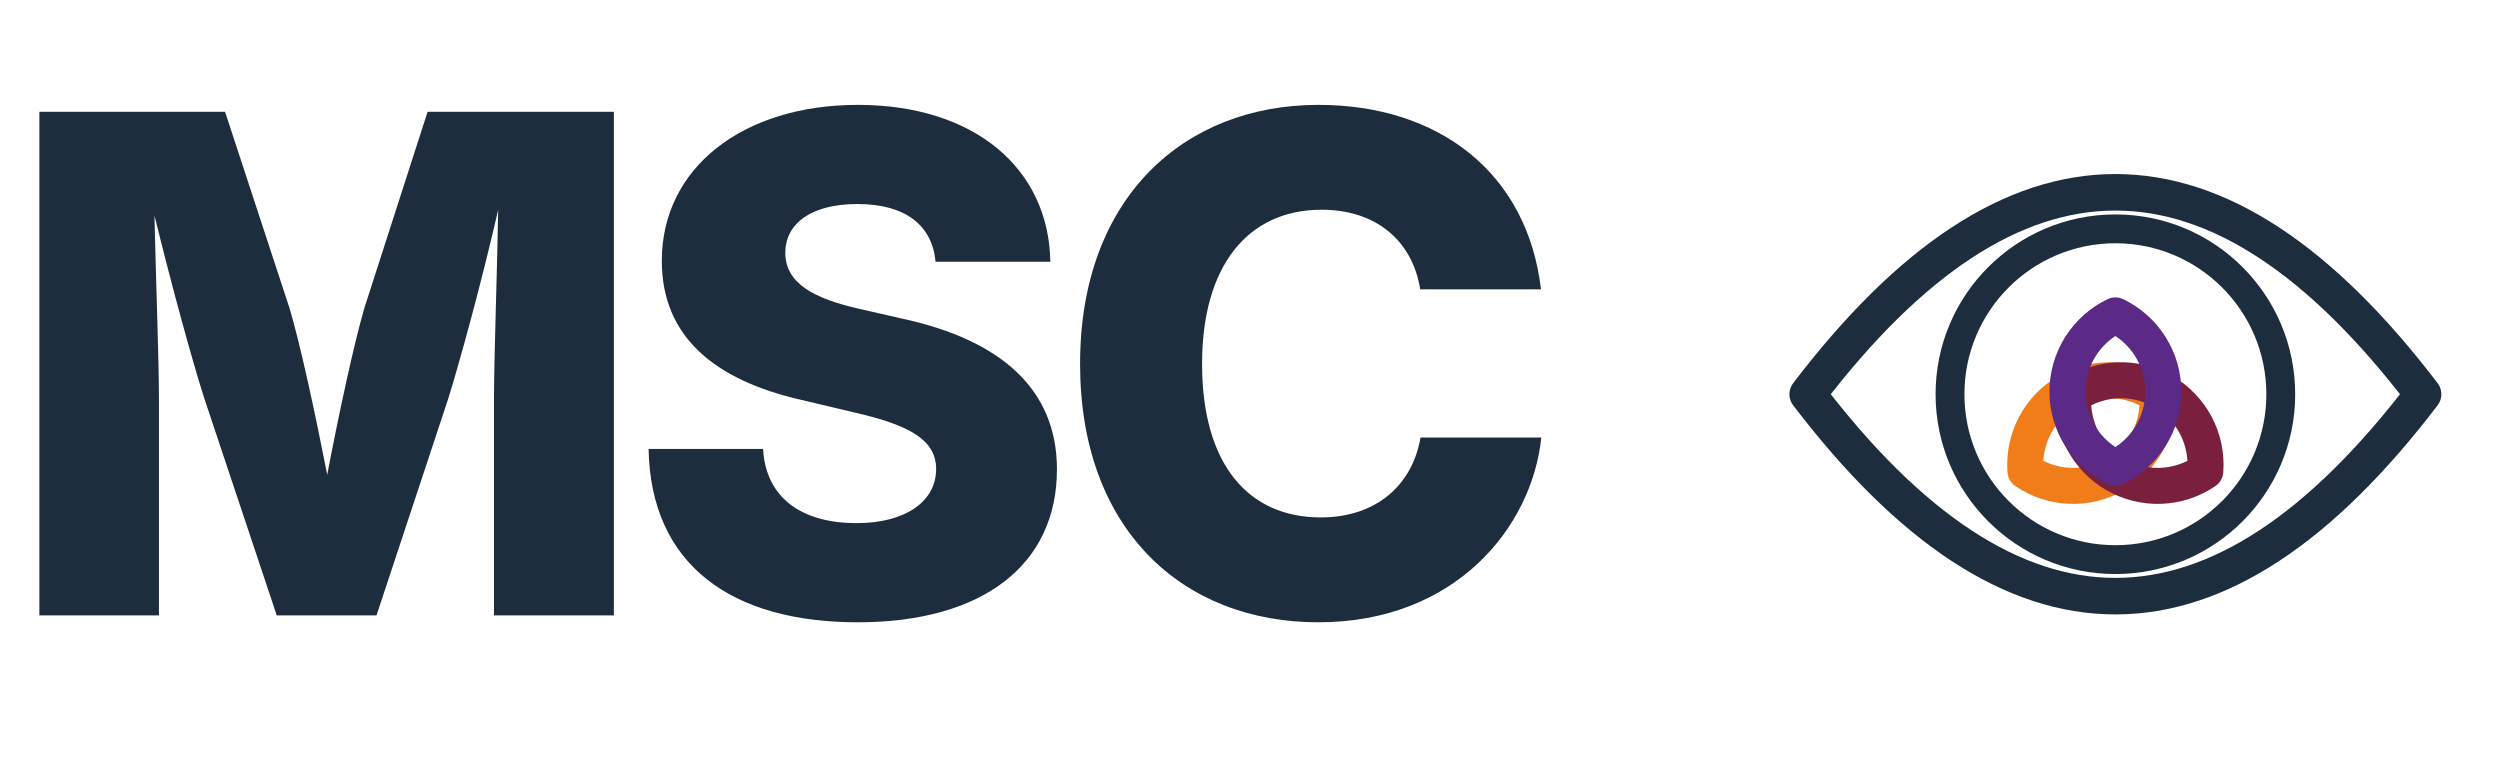
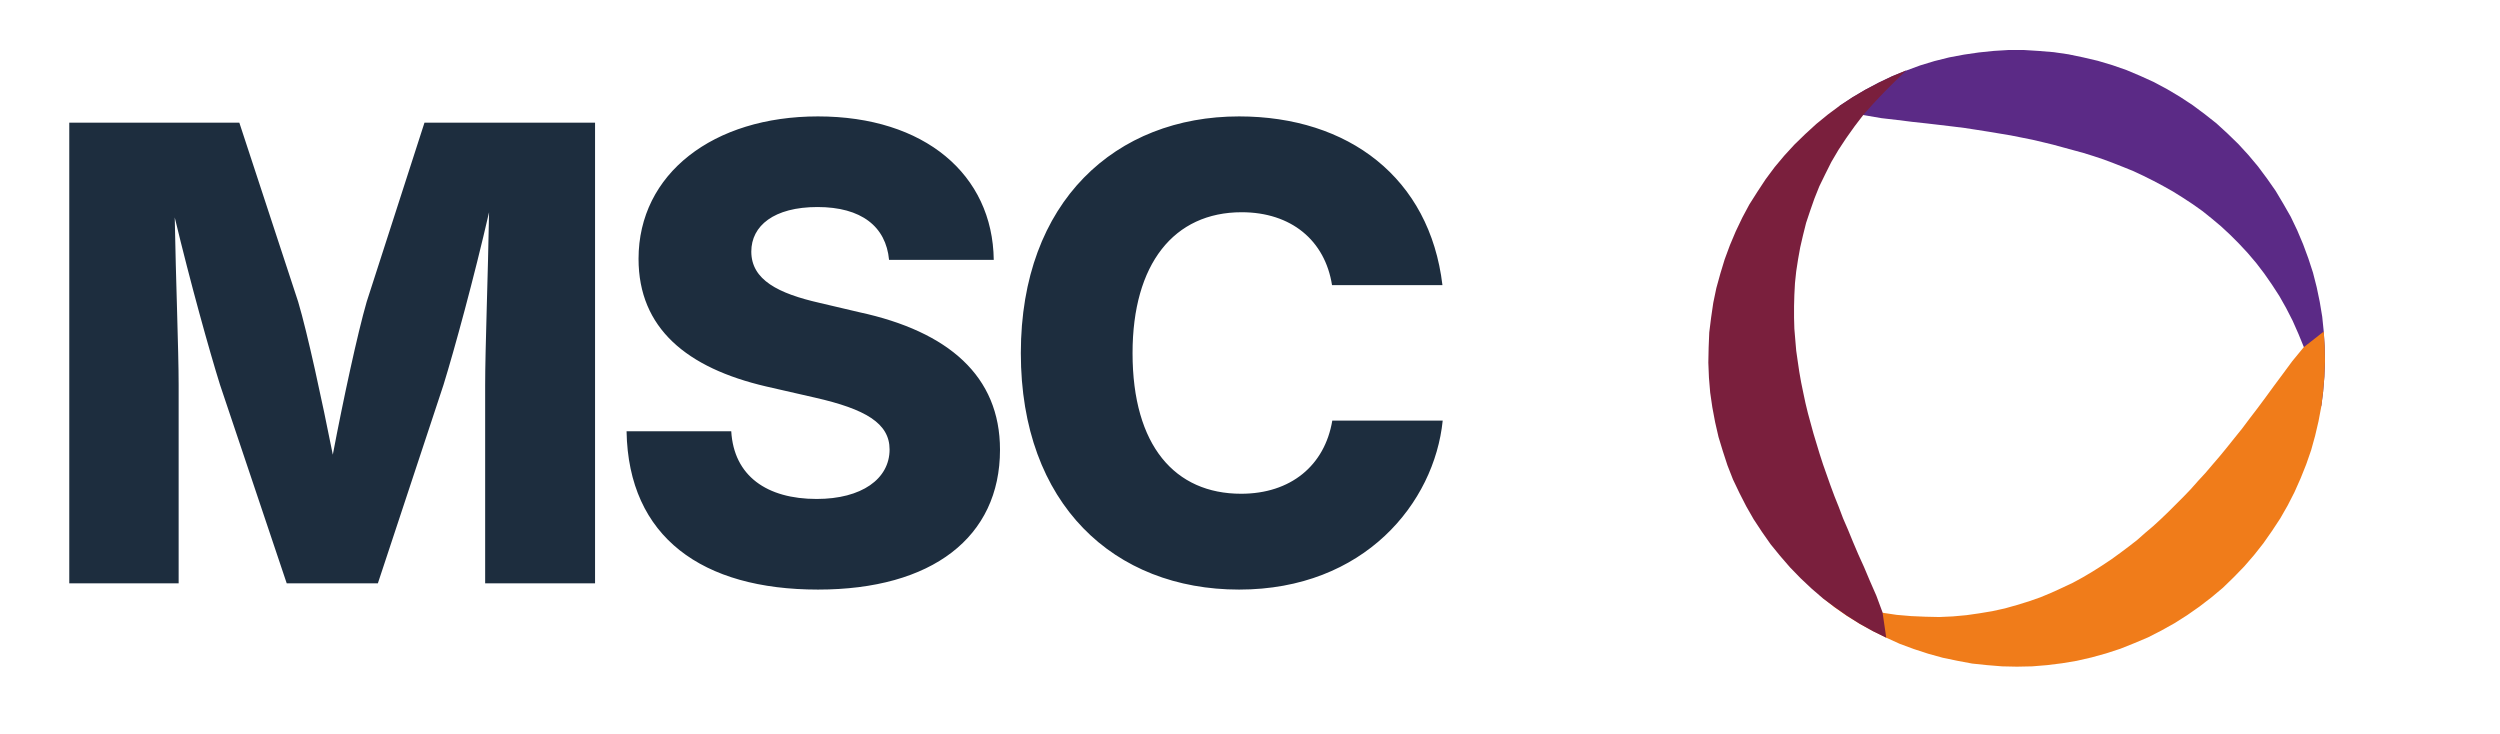
- <svg xmlns="http://www.w3.org/2000/svg" viewBox="0 0 130 40" width="260" height="80" role="img" aria-label="MSC">
-   <text x="0" y="32" font-family="Inter, 'Segoe UI', 'Helvetica Neue', Arial, sans-serif" font-size="36" font-weight="800" letter-spacing="-1.5" fill="#1D2D3E">MSC</text>
-   <g transform="translate(110 20.5)" color="#1D2D3E">
-     <path d="M-16 0Q0 -21 16 0Q0 21 -16 0Z" fill="none" stroke="currentColor" stroke-width="1.9" stroke-linejoin="round" />
-     <circle r="8.6" fill="none" stroke="currentColor" stroke-width="1.5" />
-     <g transform="translate(0 1.3) scale(0.36)">
-       <path transform="rotate(240)" d="M0 -15A12.2 12.2 0 0 1 0 7A12.2 12.2 0 0 1 0 -15Z" fill="none" stroke="#F07C1A" stroke-width="5.2" stroke-linejoin="round" />
-       <path transform="rotate(120)" d="M0 -15A12.2 12.2 0 0 1 0 7A12.2 12.2 0 0 1 0 -15Z" fill="none" stroke="#7A1F3D" stroke-width="5.2" stroke-linejoin="round" />
-       <path transform="rotate(0)" d="M0 -15A12.2 12.2 0 0 1 0 7A12.2 12.2 0 0 1 0 -15Z" fill="none" stroke="#5B2A86" stroke-width="5.2" stroke-linejoin="round" />
-     </g>
+ <svg xmlns="http://www.w3.org/2000/svg" viewBox="0 0 150 44" width="300" height="88" role="img" aria-label="MSC">
+   <text x="2" y="35" font-family="Inter, 'Segoe UI', 'Helvetica Neue', Arial, sans-serif" font-size="38" font-weight="800" letter-spacing="-1.6" fill="#1D2D3E">MSC</text>
+   <g transform="translate(121 21.5) scale(1.85)">
+     <path fill="#5B2A86" d="M-5.74 -8.19 L-5.33 -8.46 L-4.91 -8.71 L-4.48 -8.94 L-4.04 -9.15 L-3.59 -9.33 L-3.13 -9.50 L-2.67 -9.64 L-2.19 -9.76 L-1.71 -9.85 L-1.23 -9.92 L-0.75 -9.97 L-0.26 -10.00 L0.23 -10.00 L0.71 -9.97 L1.20 -9.93 L1.68 -9.86 L2.16 -9.76 L2.63 -9.65 L3.10 -9.51 L3.56 -9.35 L4.01 -9.16 L4.45 -8.96 L4.88 -8.73 L5.30 -8.48 L5.71 -8.21 L6.10 -7.92 L6.48 -7.62 L6.84 -7.29 L7.19 -6.95 L7.52 -6.59 L7.83 -6.22 L8.12 -5.83 L8.40 -5.43 L8.65 -5.01 L8.89 -4.59 L9.10 -4.15 L9.29 -3.70 L9.46 -3.24 L9.61 -2.78 L9.73 -2.31 L9.83 -1.83 L9.91 -1.35 L9.96 -0.86 L9.99 -0.38 L10.00 0.11 L9.98 0.60 L9.94 1.08 L9.88 1.56 L9.75 1.06 L9.62 0.57 L9.48 0.10 L9.32 -0.35 L9.14 -0.79 L8.95 -1.22 L8.74 -1.63 L8.52 -2.02 L8.28 -2.39 L8.03 -2.75 L7.77 -3.09 L7.49 -3.42 L7.21 -3.72 L6.92 -4.01 L6.63 -4.28 L6.32 -4.54 L6.02 -4.78 L5.71 -5.00 L5.39 -5.21 L5.07 -5.41 L4.75 -5.59 L4.43 -5.76 L4.11 -5.92 L3.79 -6.07 L3.47 -6.20 L3.14 -6.33 L2.82 -6.45 L2.49 -6.56 L2.17 -6.66 L1.84 -6.75 L1.51 -6.84 L1.18 -6.93 L0.85 -7.01 L0.51 -7.09 L0.16 -7.16 L-0.19 -7.23 L-0.55 -7.29 L-0.91 -7.35 L-1.29 -7.41 L-1.68 -7.47 L-2.08 -7.52 L-2.50 -7.57 L-2.93 -7.62 L-3.39 -7.67 L-3.87 -7.73 L-4.39 -7.79 L-4.97 -7.89Z" />
+     <path fill="#F07C1A" d="M9.96 -0.87 L9.99 -0.39 L10.00 0.10 L9.98 0.59 L9.94 1.07 L9.88 1.56 L9.79 2.04 L9.68 2.51 L9.55 2.98 L9.39 3.44 L9.21 3.89 L9.01 4.34 L8.79 4.77 L8.55 5.19 L8.28 5.60 L8.00 6.00 L7.70 6.38 L7.38 6.75 L7.04 7.10 L6.69 7.44 L6.32 7.75 L5.93 8.05 L5.53 8.33 L5.12 8.59 L4.69 8.83 L4.26 9.05 L3.81 9.24 L3.36 9.42 L2.90 9.57 L2.43 9.70 L1.95 9.81 L1.47 9.89 L0.99 9.95 L0.50 9.99 L0.01 10.00 L-0.47 9.99 L-0.96 9.95 L-1.44 9.90 L-1.92 9.81 L-2.40 9.71 L-2.87 9.58 L-3.33 9.43 L-3.79 9.26 L-4.23 9.06 L-4.67 8.84 L-5.09 8.61 L-5.51 8.35 L-5.91 8.07 L-6.29 7.77 L-5.79 7.91 L-5.31 8.05 L-4.83 8.16 L-4.36 8.25 L-3.89 8.32 L-3.42 8.36 L-2.96 8.38 L-2.51 8.39 L-2.07 8.37 L-1.63 8.33 L-1.21 8.27 L-0.79 8.20 L-0.38 8.11 L0.01 8.00 L0.40 7.88 L0.77 7.75 L1.13 7.60 L1.48 7.44 L1.82 7.28 L2.15 7.10 L2.47 6.91 L2.77 6.72 L3.07 6.52 L3.36 6.31 L3.64 6.10 L3.91 5.89 L4.17 5.66 L4.43 5.44 L4.68 5.21 L4.93 4.97 L5.17 4.73 L5.41 4.49 L5.65 4.24 L5.88 3.98 L6.12 3.72 L6.35 3.45 L6.59 3.17 L6.82 2.89 L7.06 2.59 L7.31 2.28 L7.55 1.96 L7.81 1.62 L8.07 1.27 L8.34 0.90 L8.63 0.51 L8.94 0.09 L9.31 -0.36Z" />
+     <path fill="#7A1F3D" d="M-4.23 9.06 L-4.66 8.85 L-5.09 8.61 L-5.50 8.35 L-5.90 8.07 L-6.29 7.78 L-6.66 7.46 L-7.01 7.13 L-7.35 6.78 L-7.67 6.41 L-7.98 6.03 L-8.26 5.63 L-8.53 5.22 L-8.77 4.80 L-8.99 4.37 L-9.20 3.93 L-9.38 3.47 L-9.53 3.01 L-9.67 2.55 L-9.78 2.07 L-9.87 1.59 L-9.94 1.11 L-9.98 0.63 L-10.00 0.14 L-9.99 -0.35 L-9.97 -0.84 L-9.91 -1.32 L-9.84 -1.80 L-9.74 -2.28 L-9.61 -2.75 L-9.47 -3.21 L-9.30 -3.67 L-9.11 -4.12 L-8.90 -4.56 L-8.67 -4.99 L-8.41 -5.40 L-8.14 -5.81 L-7.85 -6.20 L-7.54 -6.57 L-7.21 -6.93 L-6.86 -7.27 L-6.50 -7.60 L-6.12 -7.91 L-5.73 -8.20 L-5.32 -8.47 L-4.91 -8.71 L-4.47 -8.94 L-4.03 -9.15 L-3.58 -9.34 L-3.96 -8.97 L-4.31 -8.62 L-4.65 -8.26 L-4.97 -7.90 L-5.26 -7.52 L-5.53 -7.14 L-5.78 -6.76 L-6.01 -6.37 L-6.21 -5.97 L-6.40 -5.58 L-6.56 -5.18 L-6.70 -4.78 L-6.83 -4.39 L-6.93 -3.99 L-7.02 -3.60 L-7.09 -3.21 L-7.15 -2.82 L-7.19 -2.44 L-7.21 -2.06 L-7.22 -1.69 L-7.22 -1.32 L-7.21 -0.96 L-7.18 -0.60 L-7.15 -0.25 L-7.10 0.10 L-7.05 0.44 L-6.99 0.78 L-6.92 1.12 L-6.85 1.45 L-6.77 1.78 L-6.68 2.11 L-6.59 2.44 L-6.49 2.77 L-6.39 3.10 L-6.28 3.44 L-6.16 3.78 L-6.04 4.12 L-5.91 4.47 L-5.77 4.82 L-5.63 5.19 L-5.47 5.56 L-5.31 5.95 L-5.14 6.35 L-4.95 6.77 L-4.76 7.22 L-4.55 7.70 L-4.35 8.24Z" />
  </g>
</svg>
